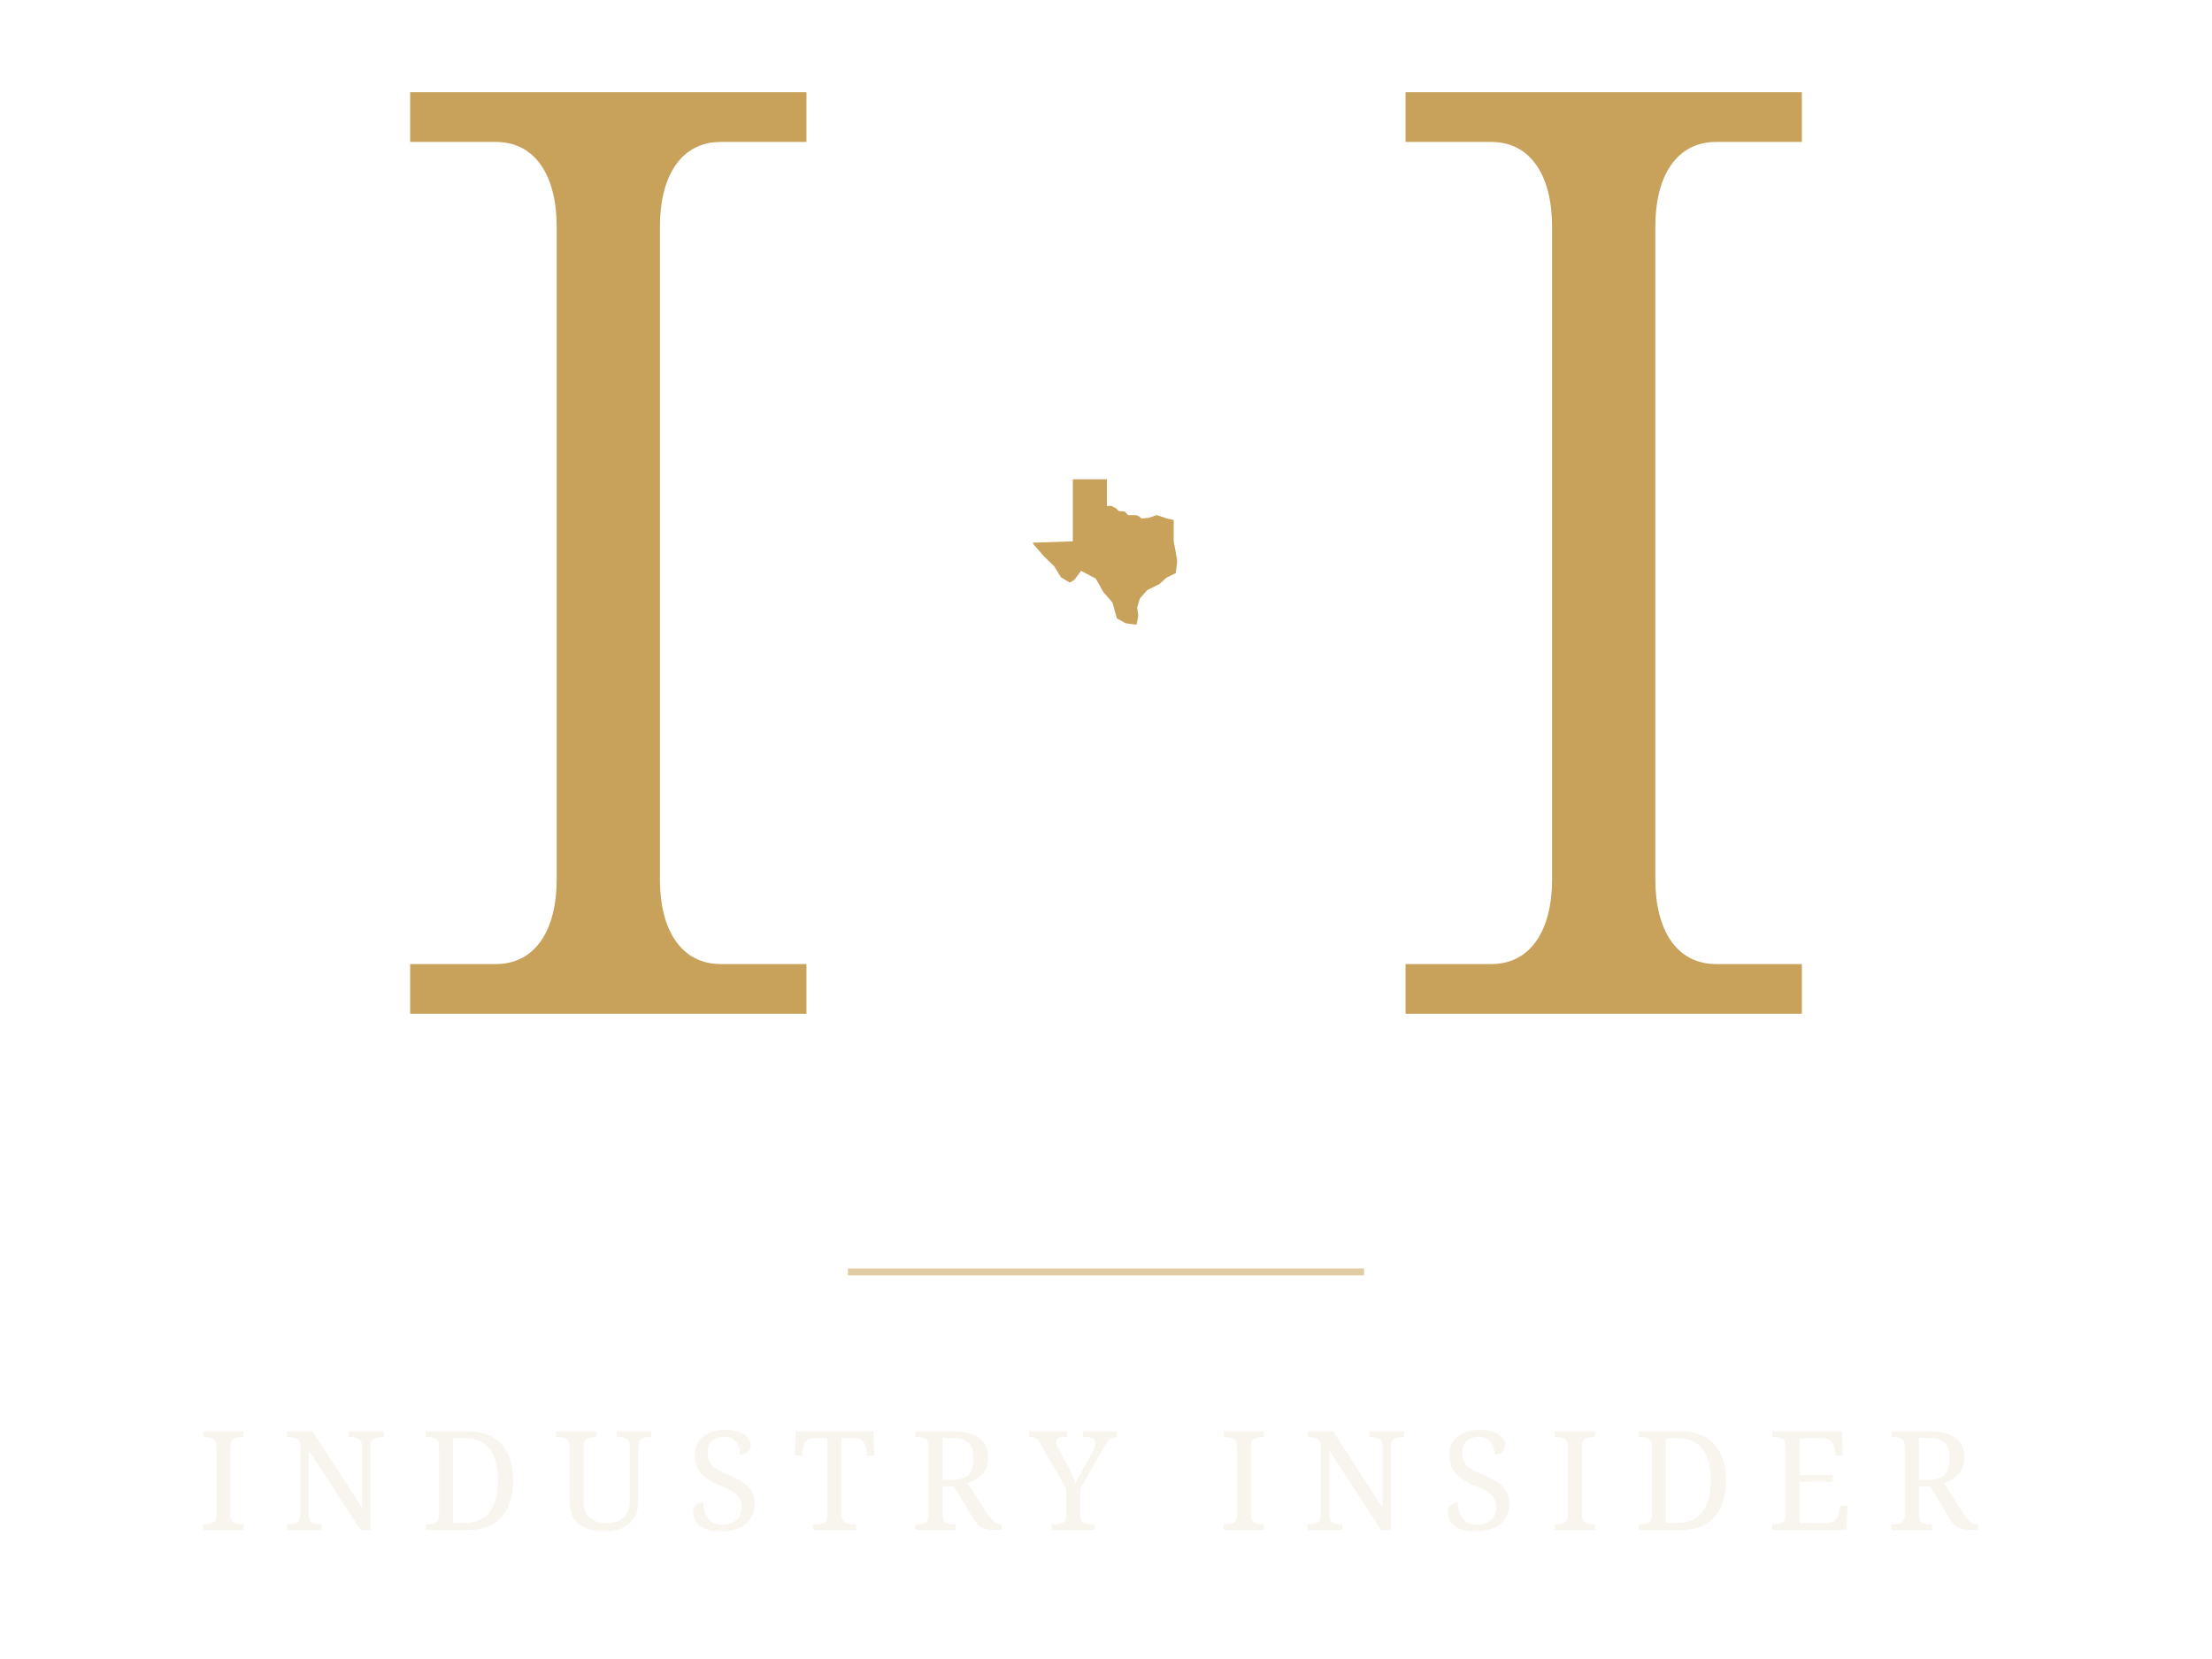
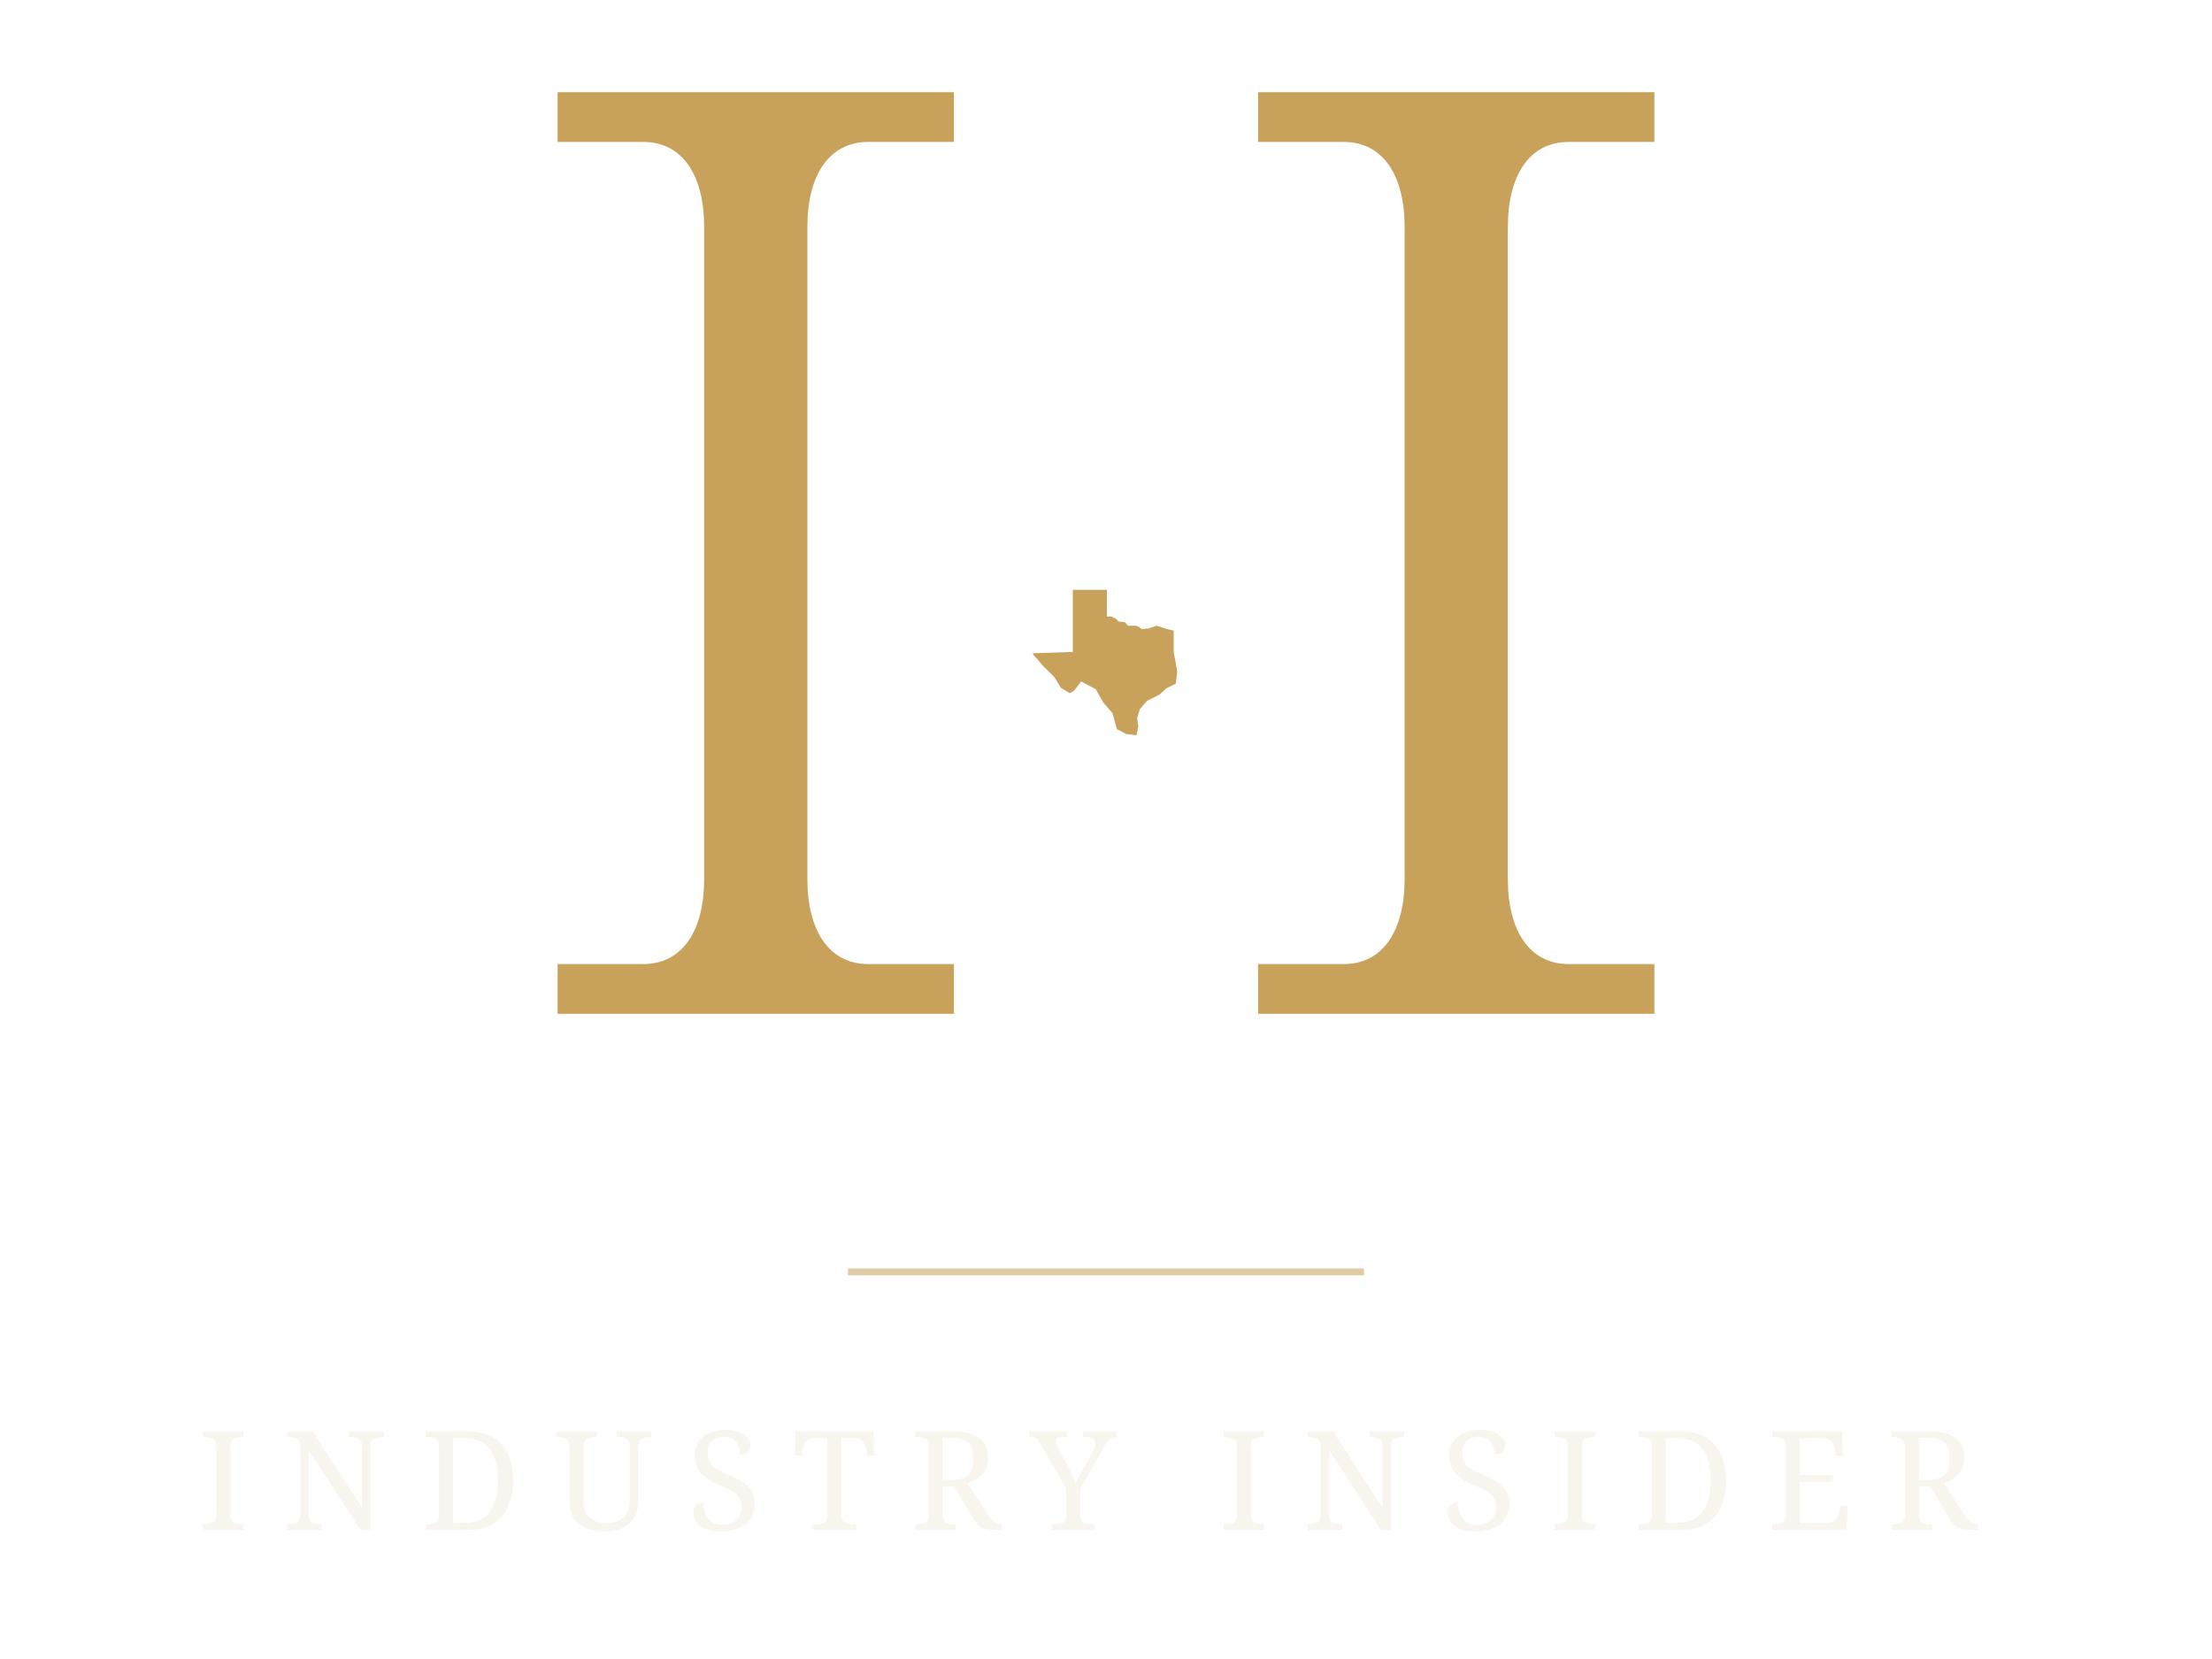
<svg xmlns="http://www.w3.org/2000/svg" viewBox="0 0 240 180" width="240" height="180" role="img" aria-label="Industry Insider">
  <g fill="#C8A15A">
-     <path transform="translate(44 10)" d="M0.5,0 H43.5 V5.4 H34.2 C29.9,5.4 27.6,9.1 27.6,14.6 V85.4 C27.6,90.9 29.9,94.6 34.2,94.6 H43.5 V100 H0.5 V94.6 H9.8 C14.1,94.6 16.4,90.9 16.4,85.4 V14.6 C16.4,9.1 14.1,5.4 9.8,5.4 H0.5 Z" />
-     <path transform="translate(152 10)" d="M0.5,0 H43.5 V5.4 H34.2 C29.9,5.4 27.6,9.1 27.6,14.6 V85.4 C27.6,90.9 29.9,94.6 34.2,94.6 H43.5 V100 H0.5 V94.6 H9.8 C14.1,94.6 16.4,90.9 16.4,85.4 V14.6 C16.4,9.1 14.1,5.4 9.8,5.4 H0.5 Z" />
-     <path transform="translate(112 52) scale(0.16)" d="M27.5,0.0 L50.6,0.0 L50.6,18.1 L53.6,18.1 L56.7,19.6 L58.6,21.5 L62.7,21.9 L65.0,24.3 L70.0,24.3 L71.9,24.8 L74.1,26.6 L78.7,26.2 L84.4,24.3 L91.3,26.6 L95.9,27.6 L95.9,42.2 L97.3,49.5 L98.3,55.6 L97.3,63.6 L90.9,66.8 L86.3,71.0 L77.9,75.2 L73.0,80.8 L71.1,86.9 L71.9,92.5 L70.7,98.6 L63.5,97.7 L57.4,94.4 L54.4,83.6 L48.3,76.6 L43.0,67.3 L33.1,62.1 L28.5,68.2 L25.5,70.1 L19.4,66.4 L14.8,58.9 L8.0,52.3 L1.1,44.4 L0.2,43.0 L27.5,42.1 Z" />
+     <path transform="translate(60 10)" d="M0.5,0 H43.5 V5.4 H34.2 C29.9,5.4 27.6,9.1 27.6,14.6 V85.4 C27.6,90.9 29.9,94.6 34.2,94.6 H43.5 V100 H0.5 V94.6 H9.8 C14.1,94.6 16.4,90.9 16.4,85.4 V14.6 C16.4,9.1 14.1,5.4 9.8,5.4 H0.5 Z" />
+     <path transform="translate(136 10)" d="M0.5,0 H43.5 V5.4 H34.2 C29.9,5.4 27.6,9.1 27.6,14.6 V85.4 C27.6,90.9 29.9,94.6 34.2,94.6 H43.5 V100 H0.5 V94.6 H9.8 C14.1,94.6 16.4,90.9 16.4,85.4 V14.6 C16.4,9.1 14.1,5.4 9.8,5.4 H0.5 Z" />
+     <path transform="translate(112 64) scale(0.16)" d="M27.5,0.0 L50.6,0.0 L50.6,18.1 L53.6,18.1 L56.7,19.6 L58.6,21.5 L62.7,21.9 L65.0,24.3 L70.0,24.3 L71.9,24.8 L74.1,26.6 L78.7,26.2 L84.4,24.3 L91.3,26.6 L95.9,27.6 L95.9,42.2 L97.3,49.5 L98.3,55.6 L97.3,63.6 L90.9,66.8 L86.3,71.0 L77.9,75.2 L73.0,80.8 L71.1,86.9 L71.9,92.5 L70.7,98.6 L63.5,97.7 L57.4,94.4 L54.4,83.6 L48.3,76.6 L43.0,67.3 L33.1,62.1 L28.5,68.2 L25.5,70.1 L19.4,66.4 L14.8,58.9 L8.0,52.3 L1.1,44.4 L0.2,43.0 L27.5,42.1 Z" />
  </g>
  <line x1="92" y1="138" x2="148" y2="138" stroke="#C8A15A" stroke-width="0.75" opacity="0.55" />
  <text x="118" y="166" fill="#F8F5EF" font-family="Cormorant Garamond, Bodoni Moda, Didot, Georgia, serif" font-size="15" letter-spacing="3.6" text-anchor="middle">INDUSTRY INSIDER</text>
</svg>
